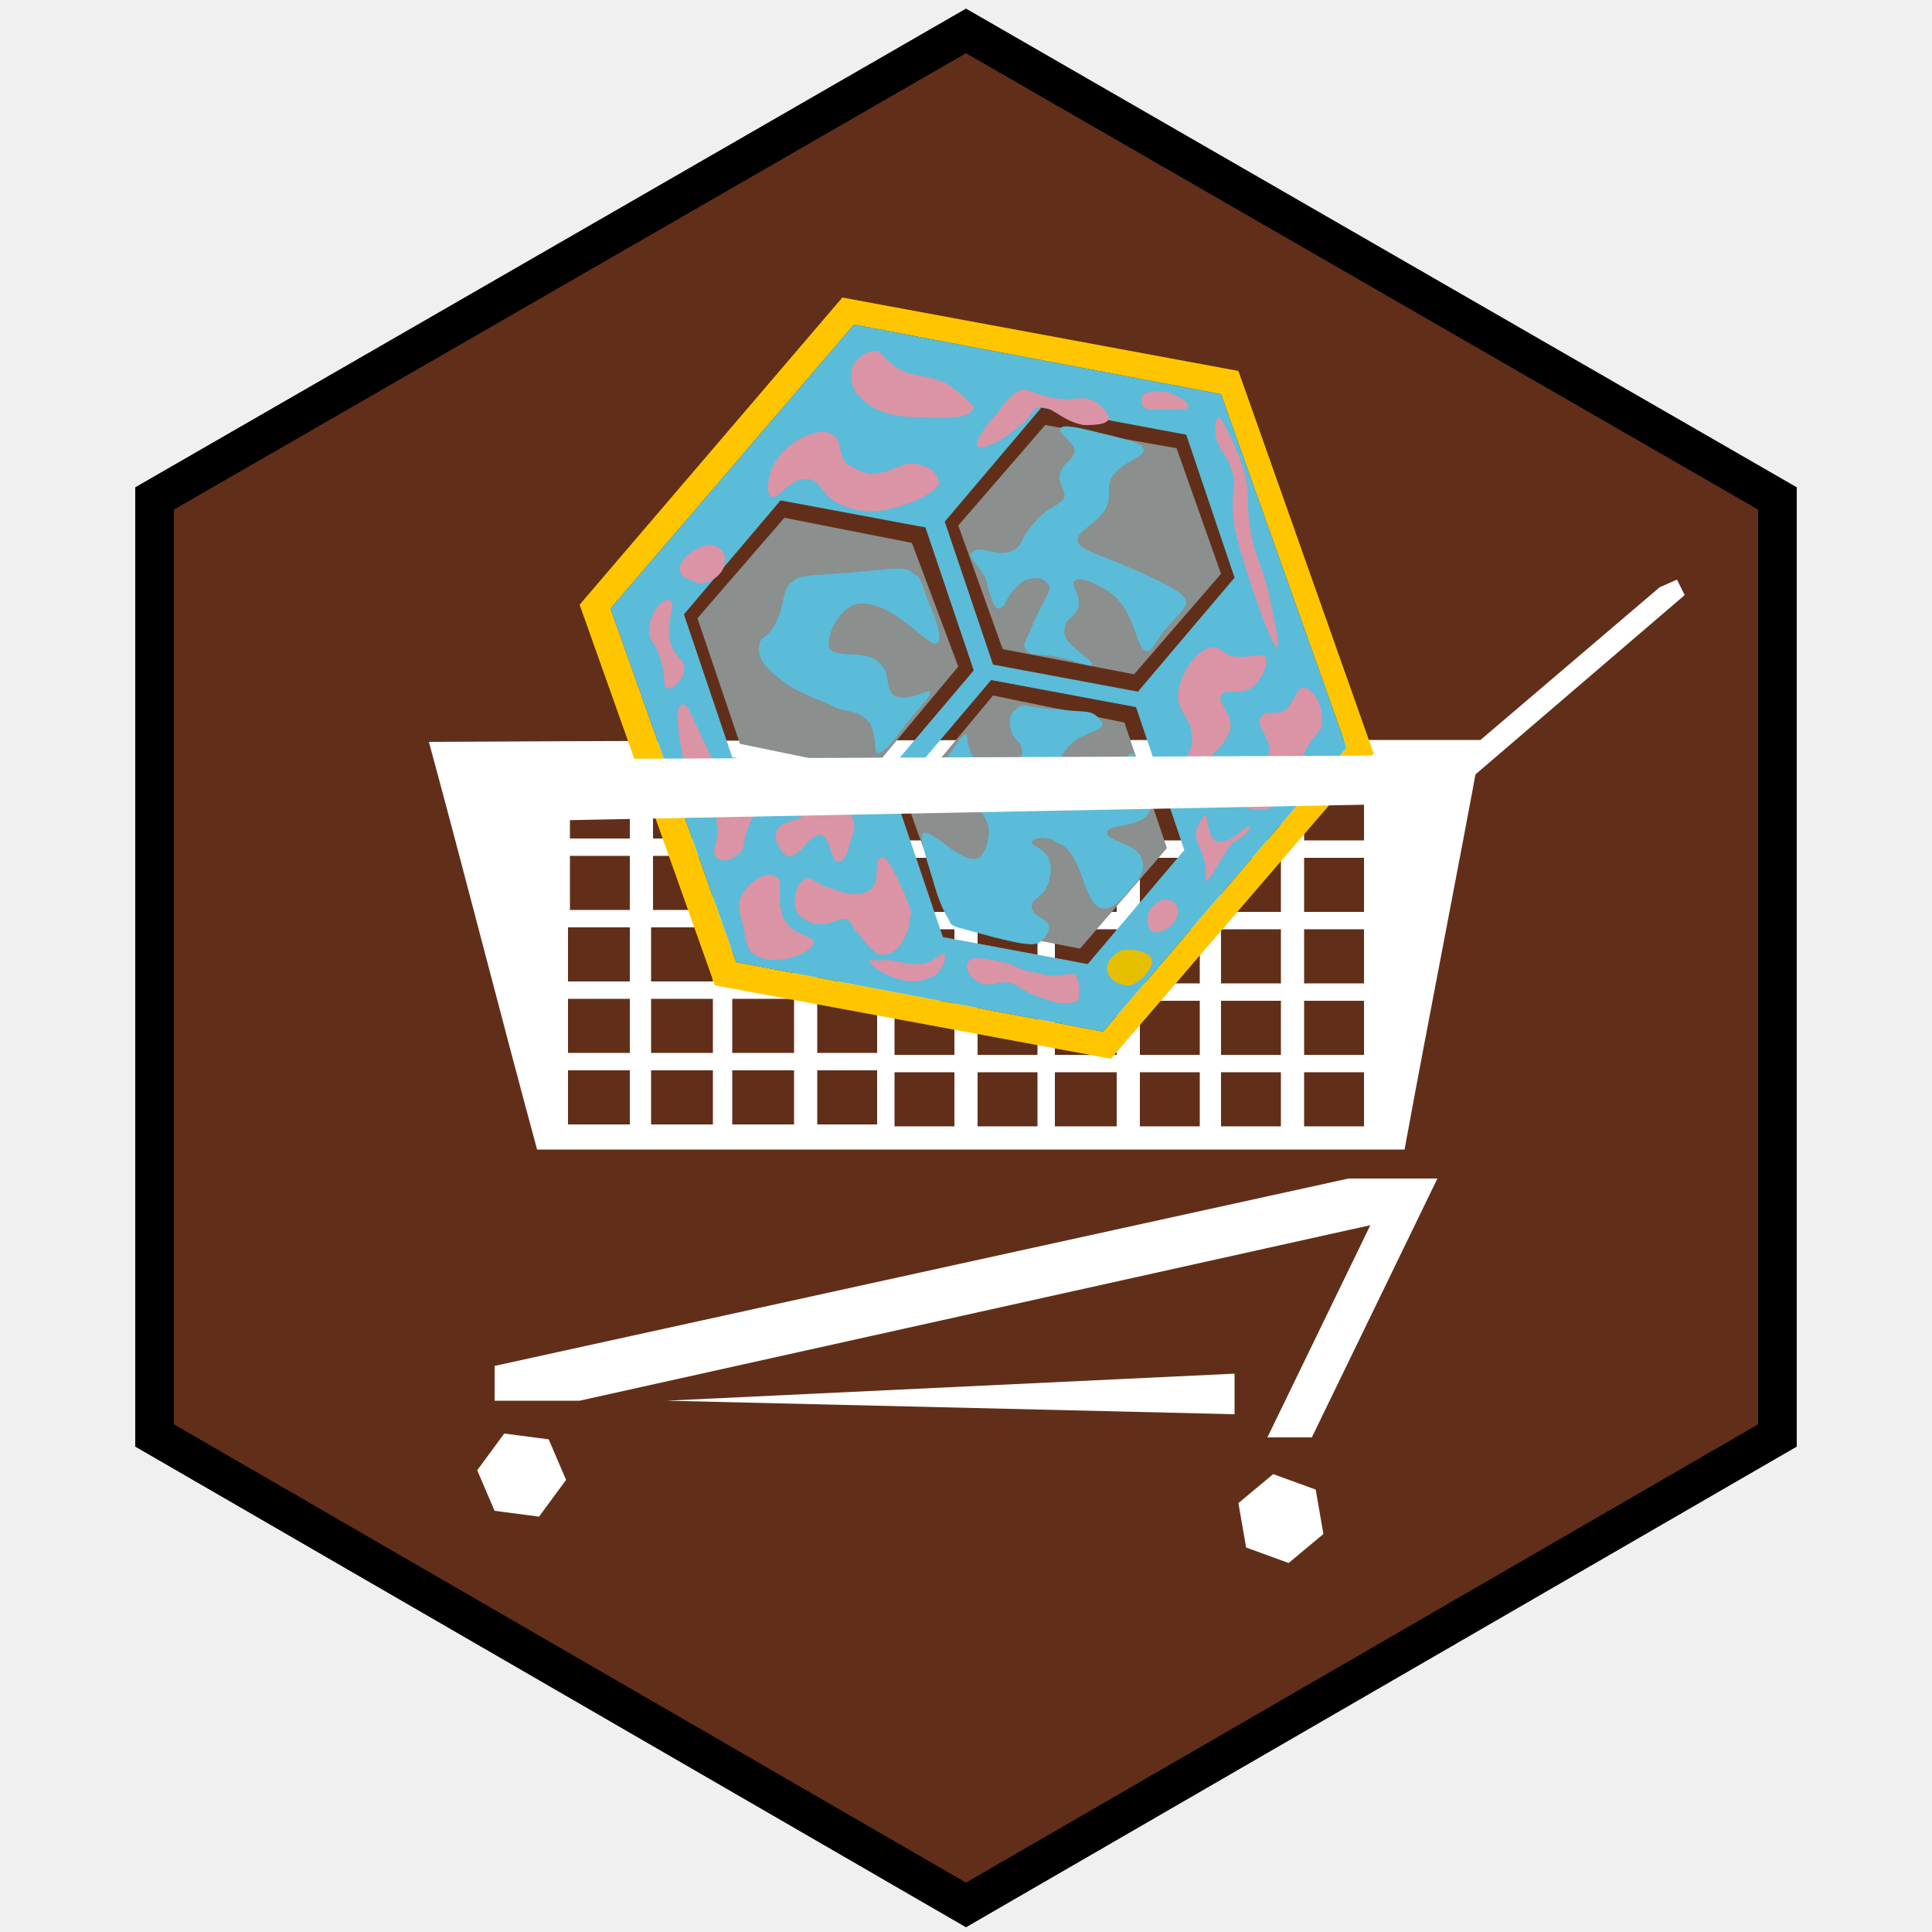
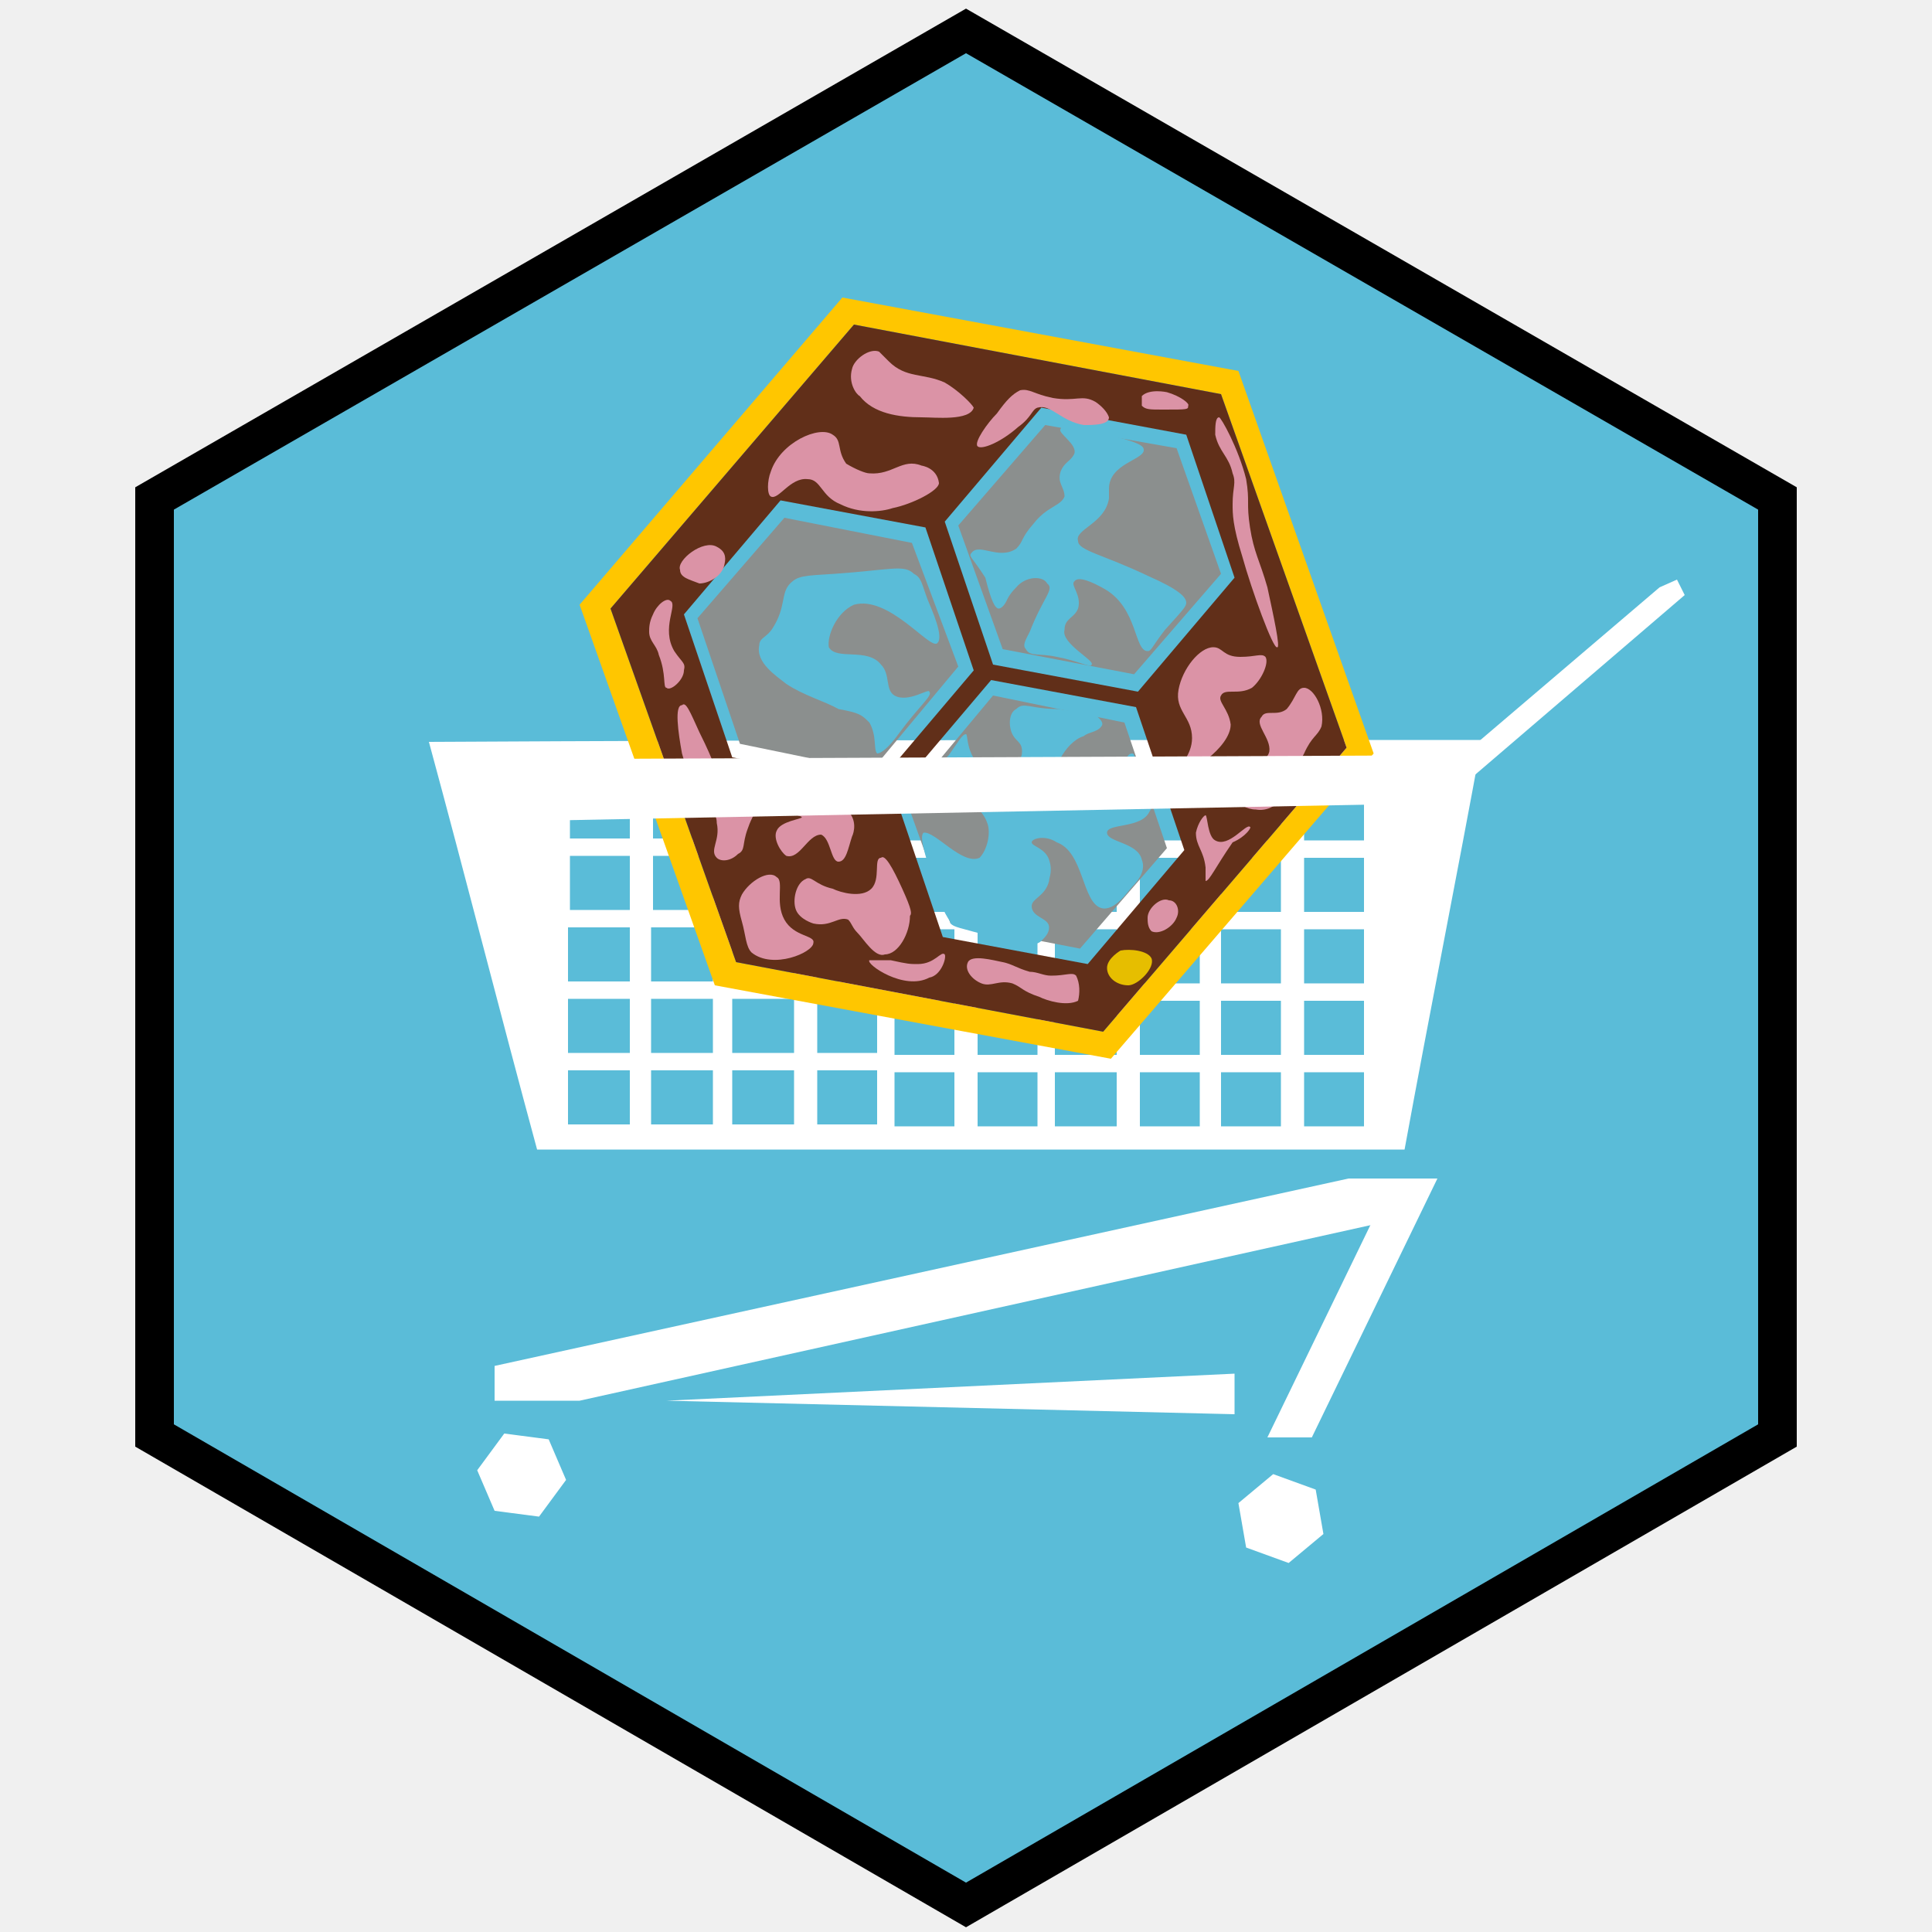
<svg xmlns="http://www.w3.org/2000/svg" version="1.1" id="Ebene_1" x="0px" y="0px" viewBox="0 0 100 100" style="enable-background:new 0 0 100 100;" xml:space="preserve">
  <style type="text/css">
- 	.st0{fill:#612F19;stroke:#000000;stroke-width:2;stroke-miterlimit:10;}
+ 	.st0{fill:#5ABCD8;stroke:#000000;stroke-width:2;stroke-miterlimit:10;}
	.st1{fill:#FFFFFF;}
- 	.st2{fill:#612F19;}
+ 	.st2{fill:#5ABCD8;}
	.st3{fill:#FFC600;}
- 	.st4{fill:#5ABCD8;}
+ 	.st4{fill:#612F19;}
	.st5{fill:#DB93A6;}
	.st6{fill:#E6BE00;}
	.st7{fill:#8B8F8E;}
</style>
  <g id="Ebene_2_00000093860788734264317370000010671531211922489223_">
</g>
  <g id="Ebene_1_00000017510764199299988230000010460311392665681541_">
    <polygon class="st0" points="8,25.8 50,1.6 92,25.8 92,74.3 50,98.6 8,74.3  " />
  </g>
  <path class="st1" d="M22.2,38.4c1.9,7,3.7,14.1,5.6,21.1c15,0,29.9,0,44.9,0c1.3-7.1,2.7-14.1,4-21.2C58.5,38.3,40.3,38.3,22.2,38.4  z" />
  <polyline class="st2" points="29.5,40.6 29.5,43.4 32.6,43.4 32.6,40.6 " />
  <polyline class="st2" points="33.8,40.6 33.8,43.4 36.9,43.4 36.9,40.6 " />
  <polyline class="st2" points="29.5,44.3 29.5,47.1 32.6,47.1 32.6,44.3 " />
  <polyline class="st2" points="33.8,44.3 33.8,47.1 36.9,47.1 36.9,44.3 " />
  <polyline class="st2" points="29.4,48 29.4,50.8 32.6,50.8 32.6,48 " />
  <polyline class="st2" points="33.7,48 33.7,50.8 36.9,50.8 36.9,48 " />
  <polyline class="st2" points="29.4,51.7 29.4,54.5 32.6,54.5 32.6,51.7 " />
  <polyline class="st2" points="33.7,51.7 33.7,54.5 36.9,54.5 36.9,51.7 " />
  <polyline class="st2" points="29.4,55.4 29.4,58.2 32.6,58.2 32.6,55.4 " />
  <polyline class="st2" points="33.7,55.4 33.7,58.2 36.9,58.2 36.9,55.4 " />
  <polyline class="st2" points="38,40.6 38,43.4 41.1,43.4 41.1,40.6 " />
  <polyline class="st2" points="42.3,40.6 42.3,43.4 45.4,43.4 45.4,40.6 " />
  <polyline class="st2" points="38,44.3 38,47.1 41.1,47.1 41.1,44.3 " />
  <polyline class="st2" points="42.3,44.3 42.3,47.1 45.4,47.1 45.4,44.3 " />
  <polyline class="st2" points="37.9,48 37.9,50.8 41.1,50.8 41.1,48 " />
  <polyline class="st2" points="42.3,48 42.3,50.8 45.4,50.8 45.4,48 " />
  <polyline class="st2" points="37.9,51.7 37.9,54.5 41.1,54.5 41.1,51.7 " />
  <polyline class="st2" points="42.3,51.7 42.3,54.5 45.4,54.5 45.4,51.7 " />
  <polyline class="st2" points="37.9,55.4 37.9,58.2 41.1,58.2 41.1,55.4 " />
  <polyline class="st2" points="42.3,55.4 42.3,58.2 45.4,58.2 45.4,55.4 " />
  <polyline class="st2" points="46.3,40.7 46.3,43.5 49.4,43.5 49.4,40.7 " />
  <polyline class="st2" points="50.6,40.7 50.6,43.5 53.7,43.5 53.7,40.7 " />
  <polyline class="st2" points="46.3,44.4 46.3,47.2 49.4,47.2 49.4,44.4 " />
  <polyline class="st2" points="50.6,44.4 50.6,47.2 53.7,47.2 53.7,44.4 " />
  <polyline class="st2" points="46.3,48.1 46.3,50.9 49.4,50.9 49.4,48.1 " />
  <polyline class="st2" points="50.6,48.1 50.6,50.9 53.7,50.9 53.7,48.1 " />
  <polyline class="st2" points="46.3,51.8 46.3,54.6 49.4,54.6 49.4,51.8 " />
  <polyline class="st2" points="50.6,51.8 50.6,54.6 53.7,54.6 53.7,51.8 " />
  <polyline class="st2" points="46.3,55.5 46.3,58.3 49.4,58.3 49.4,55.5 " />
  <polyline class="st2" points="50.6,55.5 50.6,58.3 53.7,58.3 53.7,55.5 " />
  <polyline class="st2" points="54.7,40.7 54.7,43.5 57.8,43.5 57.8,40.7 " />
  <polyline class="st2" points="59,40.7 59,43.5 62.1,43.5 62.1,40.7 " />
  <polyline class="st2" points="54.7,44.4 54.7,47.2 57.8,47.2 57.8,44.4 " />
  <polyline class="st2" points="59,44.4 59,47.2 62.1,47.2 62.1,44.4 " />
  <polyline class="st2" points="54.6,48.1 54.6,50.9 57.8,50.9 57.8,48.1 " />
  <polyline class="st2" points="59,48.1 59,50.9 62.1,50.9 62.1,48.1 " />
  <polyline class="st2" points="54.6,51.8 54.6,54.6 57.8,54.6 57.8,51.8 " />
  <polyline class="st2" points="59,51.8 59,54.6 62.1,54.6 62.1,51.8 " />
  <polyline class="st2" points="54.6,55.5 54.6,58.3 57.8,58.3 57.8,55.5 " />
  <polyline class="st2" points="59,55.5 59,58.3 62.1,58.3 62.1,55.5 " />
  <polyline class="st2" points="63.2,40.7 63.2,43.5 66.3,43.5 66.3,40.7 " />
  <polyline class="st2" points="67.5,40.7 67.5,43.5 70.6,43.5 70.6,40.7 " />
  <polyline class="st2" points="63.2,44.4 63.2,47.2 66.3,47.2 66.3,44.4 " />
  <polyline class="st2" points="67.5,44.4 67.5,47.2 70.6,47.2 70.6,44.4 " />
  <polyline class="st2" points="63.2,48.1 63.2,50.9 66.3,50.9 66.3,48.1 " />
  <polyline class="st2" points="67.5,48.1 67.5,50.9 70.6,50.9 70.6,48.1 " />
  <polyline class="st2" points="63.2,51.8 63.2,54.6 66.3,54.6 66.3,51.8 " />
  <polyline class="st2" points="67.5,51.8 67.5,54.6 70.6,54.6 70.6,51.8 " />
  <polyline class="st2" points="63.2,55.5 63.2,58.3 66.3,58.3 66.3,55.5 " />
  <polyline class="st2" points="67.5,55.5 67.5,58.3 70.6,58.3 70.6,55.5 " />
  <g>
    <g id="Ebene_1_00000140009915772017522300000016664586206789009556_">
      <path class="st3" d="M71.1,39l-7-19.8l-20.5-3.8L30,31.3L37,51l20.5,3.8L71.1,39z M57.1,53.4l-19-3.6l-6.5-18.3l12.6-14.7l19,3.6    l6.5,18.3L57.1,53.4z" />
      <path class="st4" d="M44.2,16.8L31.6,31.5l6.5,18.3l19,3.6l12.6-14.7l-6.5-18.3L44.2,16.8z M45.4,40.6l-7.5-1.4l-2.5-7.4l5-5.9    l7.5,1.4l2.5,7.4L45.4,40.6z M61.3,44l-5,5.9l-7.5-1.4l-2.5-7.4l5-5.9l7.5,1.4L61.3,44z M58.9,35.8l-7.5-1.4L48.9,27l5-5.9    l7.5,1.4l2.5,7.4L58.9,35.8z" />
    </g>
    <path class="st5" d="M48.9,19.8c-1.1-0.5-2-0.2-2.9-1.1c-0.2-0.2-0.4-0.4-0.5-0.5c-0.5-0.2-1.3,0.4-1.4,0.9   c-0.2,0.7,0.2,1.3,0.4,1.4c0.7,0.9,2,1.1,3.2,1.1c0.7,0,2.5,0.2,2.7-0.5C50.3,20.9,49.6,20.2,48.9,19.8z" />
    <path class="st5" d="M47.7,24.1c-1-0.4-1.5,0.5-2.7,0.4c-0.2,0-0.7-0.2-1.2-0.5c-0.5-0.7-0.2-1.2-0.7-1.5c-0.7-0.5-2.7,0.4-3.2,1.9   c-0.2,0.5-0.2,1.2,0,1.3c0.4,0.2,1-1,1.9-0.9c0.7,0,0.7,0.9,1.7,1.3c1,0.5,2.1,0.4,2.7,0.2c1-0.2,2.4-0.9,2.4-1.3   C48.5,24.2,47.7,24.1,47.7,24.1z" />
    <path class="st5" d="M65.6,30.4c-0.4-1.4-0.7-1.8-0.9-3.1c-0.2-1.3,0-1.3-0.2-2.5c-0.4-1.6-1.3-3.2-1.4-3.2c-0.2,0-0.2,0.5-0.2,0.9   c0.2,0.9,0.7,1.1,0.9,2c0.2,0.5,0,0.7,0,1.6c0,0.5,0,1.1,0.5,2.7c0.5,1.8,1.6,4.8,1.8,4.7C66.3,33.6,65.9,31.8,65.6,30.4z" />
    <path class="st5" d="M63.2,36c0.2-0.4,0.9,0,1.6-0.4c0.5-0.4,0.9-1.3,0.7-1.6c-0.2-0.2-0.5,0-1.3,0c-0.9,0-0.9-0.5-1.4-0.5   c-0.7,0-1.6,1.1-1.8,2.2c-0.2,1.1,0.7,1.4,0.7,2.5c0,0.9-0.7,1.4-0.5,1.6c0.2,0.4,2.5-1.1,2.5-2.3C63.6,36.7,63,36.3,63.2,36z" />
    <path class="st5" d="M67.5,39c0.4-0.9,0.7-0.9,0.9-1.4c0.2-0.9-0.4-2-0.9-2c-0.4,0-0.4,0.5-0.9,1.1c-0.5,0.4-1.1,0-1.3,0.4   c-0.4,0.4,0.5,1.1,0.4,1.8c-0.2,0.9-2.2,0.7-2.3,1.4c-0.2,0.5,0.7,1.6,1.6,1.6c1.1,0.2,1.8-1.1,2-1.3C67.2,40.1,67,39.9,67.5,39z" />
    <path class="st5" d="M43.8,41.9c0,0-0.2-0.2-0.7-0.4c-1.4-0.5-1.6-0.5-1.8-0.4c-0.4,0.2-0.7,0.5-0.5,0.7c0,0.4,0.7,0.4,0.7,0.5   s-1.1,0.2-1.3,0.7c-0.2,0.4,0.2,1.1,0.5,1.3c0.7,0.2,1.1-1.1,1.8-1.1c0.5,0.2,0.5,1.4,0.9,1.4s0.5-0.7,0.7-1.3   C44.2,43.1,44.4,42.4,43.8,41.9z" />
    <path class="st5" d="M46.7,46c-0.5-1.1-0.9-1.8-1.1-1.6c-0.4,0,0,1.1-0.5,1.6s-1.6,0.2-2,0c-0.9-0.2-1.1-0.7-1.4-0.5   c-0.5,0.2-0.7,1.1-0.5,1.6s0.9,0.7,0.9,0.7c0.9,0.2,1.3-0.4,1.8-0.2c0.2,0.2,0.2,0.4,0.5,0.7s0.9,1.3,1.4,1.1c0.7,0,1.3-1.1,1.3-2   C47.2,47.3,47.2,47.1,46.7,46z" />
    <path class="st5" d="M39.5,41.4c0.5-0.7,0.7-0.7,0.7-0.9c-0.2-0.4-1.8,0.5-2.9-0.4c-0.4-0.4-0.2-0.4-1.1-2.2   c-0.5-1.1-0.7-1.6-0.9-1.4c-0.4,0-0.2,1.4,0,2.5c0.2,0.7,0.4,1.4,0.9,2.3c0.5,0.7,0.9,0.7,0.9,1.3c0.2,0.9-0.4,1.4,0,1.8   c0.2,0.2,0.7,0.2,1.1-0.2c0.4-0.2,0.2-0.5,0.5-1.3C38.8,42.6,39,42.1,39.5,41.4z" />
    <path class="st5" d="M37.1,28.3c-0.7-0.4-2.1,0.7-1.9,1.2c0,0.4,0.5,0.5,1,0.7c0.5,0,1.2-0.4,1.3-1C37.6,28.8,37.5,28.5,37.1,28.3z   " />
    <path class="st5" d="M34.9,33.7c-0.7-1.2,0.2-2.4-0.2-2.6c-0.2-0.2-0.7,0.2-0.9,0.7c-0.2,0.4-0.2,0.7-0.2,0.9   c0,0.5,0.4,0.7,0.5,1.2c0.4,1,0.2,1.7,0.4,1.7c0.2,0.2,0.9-0.4,0.9-0.9C35.5,34.3,35.3,34.3,34.9,33.7z" />
    <path class="st5" d="M55.7,50.5c-0.2-0.2-0.5,0-1.3,0c-0.4,0-0.7-0.2-1.1-0.2c-0.7-0.2-0.9-0.4-1.4-0.5s-1.6-0.4-1.8,0   s0.2,0.9,0.7,1.1c0.5,0.2,0.9-0.2,1.6,0c0.5,0.2,0.5,0.4,1.4,0.7c0.4,0.2,1.4,0.5,2,0.2C55.9,51.4,55.9,50.9,55.7,50.5z" />
    <path class="st5" d="M60.5,46.6c-0.4-0.2-1.1,0.4-1.1,0.9c0,0.2,0,0.5,0.2,0.7c0.4,0.2,1.1-0.2,1.3-0.7   C61.1,47.1,60.9,46.6,60.5,46.6z" />
    <path class="st6" d="M59.6,49.6c-0.2-0.4-1.1-0.5-1.6-0.4c0,0-0.7,0.4-0.7,0.9s0.5,0.9,1.1,0.9C58.9,51,59.8,50.1,59.6,49.6z" />
    <path class="st5" d="M64.7,42.8c-0.2-0.2-1.1,1.1-1.8,0.7c-0.4-0.2-0.4-1.3-0.5-1.3s-0.4,0.4-0.5,0.9c0,0.7,0.4,0.9,0.5,1.8   c0,0.5,0,0.7,0,0.7c0.2,0,0.5-0.7,1.4-2C64.5,43.3,64.8,42.8,64.7,42.8z" />
    <path class="st5" d="M56.7,20.8c-0.7-0.4-1,0-2.2-0.2c-1-0.2-1.2-0.5-1.7-0.4c-0.4,0.2-0.7,0.5-1.2,1.2c-0.5,0.5-1.2,1.5-1,1.7   s1.2-0.2,2.1-1c0.7-0.5,0.7-0.9,1-1c0.7-0.2,1.2,0.7,2.4,0.9c0.5,0,1.3,0,1.3-0.4C57.3,21.3,57,21,56.7,20.8z" />
    <path class="st5" d="M60.4,20.3c0,0-0.9-0.2-1.3,0.2c0,0.2,0,0.4,0,0.5c0.2,0.2,0.4,0.2,1.1,0.2c1.3,0,1.3,0,1.3-0.2   C61.6,20.9,61.1,20.5,60.4,20.3z" />
    <path class="st5" d="M40.6,47.6c-0.5-0.9,0-2-0.4-2.2c-0.4-0.4-1.4,0.2-1.8,0.9c-0.2,0.4-0.2,0.7,0,1.4s0.2,1.3,0.5,1.6   c1.1,0.9,3.2,0,3.2-0.5C42.2,48.4,41.1,48.5,40.6,47.6z" />
    <path class="st5" d="M48.9,49.4c-0.2-0.2-0.5,0.5-1.4,0.5c-0.4,0-0.5,0-1.4-0.2c-0.7,0-1.1,0-1.1,0c-0.2,0.2,1.8,1.6,3.1,0.9   C48.7,50.5,49,49.6,48.9,49.4z" />
    <polygon class="st7" points="58.7,34.9 63.2,29.7 60.9,23.2 54.1,22 49.6,27.2 51.9,33.6  " />
    <polygon class="st7" points="45.1,39.9 49.6,34.5 47.2,28.1 40.6,26.8 36.1,32 38.3,38.5  " />
    <polygon class="st7" points="55.9,49.1 60.4,43.9 58.2,37.4 51.4,36 46.9,41.4 49.2,47.8  " />
-     <path class="st4" d="M50.3,28.6c0.4-0.5,1.4,0.4,2.3-0.2c0.4-0.4,0.2-0.5,0.9-1.3c0.7-0.9,1.4-0.9,1.6-1.4c0-0.5-0.4-0.7-0.2-1.3   c0.2-0.5,0.5-0.5,0.7-0.9c0.2-0.5-0.9-1.1-0.7-1.3c0-0.2,0.5-0.2,2,0.2c2.2,0.5,2.3,0.7,2.3,0.9c0,0.5-1.8,0.7-1.8,2   c0,0.2,0,0.2,0,0.5c-0.2,1.3-1.8,1.6-1.6,2.2c0,0.5,1.3,0.7,3.6,1.8c1.6,0.7,2,1.1,2,1.4c0,0.2-0.2,0.4-1.1,1.4   c-0.7,0.9-0.7,1.1-0.9,1.1c-0.7,0-0.5-2.2-2.2-3.2c-0.7-0.4-1.4-0.7-1.6-0.4c-0.2,0.2,0.4,0.7,0.2,1.4c-0.2,0.5-0.7,0.5-0.7,1.1   c-0.2,0.7,1.6,1.6,1.4,1.8c0,0.2-0.7-0.2-1.8-0.4c-0.9-0.2-1.4,0-1.6-0.4c-0.2-0.2,0-0.5,0.2-0.9c0.7-1.8,1.3-2.2,0.9-2.5   c-0.2-0.4-1.1-0.4-1.6,0.2c-0.4,0.4-0.5,0.7-0.5,0.7c-0.2,0.4-0.4,0.4-0.4,0.4c-0.2,0-0.4-0.4-0.7-1.6   C50.3,28.8,50.1,28.8,50.3,28.6z" />
-     <path class="st4" d="M44.2,31.3c-0.9,0.4-1.4,1.6-1.3,2.2c0.4,0.7,2,0,2.7,0.9c0.5,0.5,0.2,1.3,0.7,1.6c0.7,0.4,1.8-0.4,1.8-0.2   c0.2,0.2-0.5,0.7-1.6,2.2c-0.5,0.7-0.9,1-1.1,1c-0.2-0.2,0-0.9-0.4-1.6c-0.4-0.4-0.5-0.5-1.6-0.7c-0.7-0.4-1.8-0.7-2.7-1.3   c-0.5-0.4-1.6-1.1-1.4-2c0-0.4,0.4-0.4,0.7-0.9c0.7-1.1,0.4-1.8,0.9-2.3c0.4-0.4,0.7-0.4,2.3-0.5c2.9-0.2,3.6-0.5,4.1,0   c0.4,0.2,0.4,0.5,0.7,1.3c0.2,0.5,0.9,2,0.5,2.3S46,30.8,44.2,31.3z" />
-     <path class="st4" d="M52.6,36.7c-0.4,0.2-0.4,0.9-0.2,1.3c0.2,0.4,0.5,0.4,0.5,0.9c0,0.4-0.2,0.4-0.4,0.9s0,0.7-0.2,0.7   c-0.2,0.2-1.3-0.4-1.8-1.1C50,38.7,50.1,38,50,38c-0.2,0-0.4,0.4-0.9,1.1c-0.5,0.5-0.7,0.7-0.9,1.1c-0.2,0.4-0.2,0.9,0,1.3   c0.4,0.4,0.9-0.4,1.6-0.2c0.5,0.2,1.1,0.7,1.3,1.3c0.2,0.5,0,1.4-0.4,1.8c-0.9,0.4-2.3-1.4-2.9-1.3c-0.2,0.2,0,0.9,0.5,2.5   c0.5,1.8,0.9,2,0.9,2.2c0.2,0.2,0.4,0.2,2.2,0.7c1.6,0.4,2.2,0.5,2.5,0.2c0.2-0.2,0.4-0.4,0.4-0.7c0-0.5-0.9-0.5-0.9-1.1   c0-0.4,0.7-0.5,0.9-1.3c0-0.2,0.2-0.5,0-1.1s-0.9-0.7-0.9-0.9s0.7-0.4,1.3,0c1.4,0.5,1.3,3.1,2.3,3.4c0.7,0.2,1.4-0.9,1.6-1.1   c0.4-0.4,0.7-0.9,0.5-1.4c-0.2-0.9-1.8-0.9-1.8-1.4s1.8-0.2,2.2-1.1c0.2-0.2,0-0.7-0.4-1.6C58.7,39,58.7,39,58.6,39   c-0.4,0-0.4,0.9-0.7,0.9s-0.5-0.4-0.9-0.2c-0.4,0-0.4,0.4-0.5,0.7c-0.5,0.5-1.6,0.5-1.8,0.2c-0.4-0.5,0.4-2.2,1.4-2.5   c0.2-0.2,0.7-0.2,0.9-0.5c0.2-0.2-0.2-0.5-0.2-0.5c-0.4-0.4-0.9-0.2-2-0.4C53.3,36.7,53,36.3,52.6,36.7z" />
+     <path class="st2" d="M50.3,28.6c0.4-0.5,1.4,0.4,2.3-0.2c0.4-0.4,0.2-0.5,0.9-1.3c0.7-0.9,1.4-0.9,1.6-1.4c0-0.5-0.4-0.7-0.2-1.3   c0.2-0.5,0.5-0.5,0.7-0.9c0.2-0.5-0.9-1.1-0.7-1.3c0-0.2,0.5-0.2,2,0.2c2.2,0.5,2.3,0.7,2.3,0.9c0,0.5-1.8,0.7-1.8,2   c0,0.2,0,0.2,0,0.5c-0.2,1.3-1.8,1.6-1.6,2.2c0,0.5,1.3,0.7,3.6,1.8c1.6,0.7,2,1.1,2,1.4c0,0.2-0.2,0.4-1.1,1.4   c-0.7,0.9-0.7,1.1-0.9,1.1c-0.7,0-0.5-2.2-2.2-3.2c-0.7-0.4-1.4-0.7-1.6-0.4c-0.2,0.2,0.4,0.7,0.2,1.4c-0.2,0.5-0.7,0.5-0.7,1.1   c-0.2,0.7,1.6,1.6,1.4,1.8c0,0.2-0.7-0.2-1.8-0.4c-0.9-0.2-1.4,0-1.6-0.4c-0.2-0.2,0-0.5,0.2-0.9c0.7-1.8,1.3-2.2,0.9-2.5   c-0.2-0.4-1.1-0.4-1.6,0.2c-0.4,0.4-0.5,0.7-0.5,0.7c-0.2,0.4-0.4,0.4-0.4,0.4c-0.2,0-0.4-0.4-0.7-1.6   C50.3,28.8,50.1,28.8,50.3,28.6z" />
+     <path class="st2" d="M44.2,31.3c-0.9,0.4-1.4,1.6-1.3,2.2c0.4,0.7,2,0,2.7,0.9c0.5,0.5,0.2,1.3,0.7,1.6c0.7,0.4,1.8-0.4,1.8-0.2   c0.2,0.2-0.5,0.7-1.6,2.2c-0.5,0.7-0.9,1-1.1,1c-0.2-0.2,0-0.9-0.4-1.6c-0.4-0.4-0.5-0.5-1.6-0.7c-0.7-0.4-1.8-0.7-2.7-1.3   c-0.5-0.4-1.6-1.1-1.4-2c0-0.4,0.4-0.4,0.7-0.9c0.7-1.1,0.4-1.8,0.9-2.3c0.4-0.4,0.7-0.4,2.3-0.5c2.9-0.2,3.6-0.5,4.1,0   c0.4,0.2,0.4,0.5,0.7,1.3c0.2,0.5,0.9,2,0.5,2.3S46,30.8,44.2,31.3z" />
+     <path class="st2" d="M52.6,36.7c-0.4,0.2-0.4,0.9-0.2,1.3c0.2,0.4,0.5,0.4,0.5,0.9c0,0.4-0.2,0.4-0.4,0.9s0,0.7-0.2,0.7   c-0.2,0.2-1.3-0.4-1.8-1.1C50,38.7,50.1,38,50,38c-0.2,0-0.4,0.4-0.9,1.1c-0.5,0.5-0.7,0.7-0.9,1.1c-0.2,0.4-0.2,0.9,0,1.3   c0.4,0.4,0.9-0.4,1.6-0.2c0.5,0.2,1.1,0.7,1.3,1.3c0.2,0.5,0,1.4-0.4,1.8c-0.9,0.4-2.3-1.4-2.9-1.3c-0.2,0.2,0,0.9,0.5,2.5   c0.5,1.8,0.9,2,0.9,2.2c0.2,0.2,0.4,0.2,2.2,0.7c1.6,0.4,2.2,0.5,2.5,0.2c0.2-0.2,0.4-0.4,0.4-0.7c0-0.5-0.9-0.5-0.9-1.1   c0-0.4,0.7-0.5,0.9-1.3c0-0.2,0.2-0.5,0-1.1s-0.9-0.7-0.9-0.9s0.7-0.4,1.3,0c1.4,0.5,1.3,3.1,2.3,3.4c0.7,0.2,1.4-0.9,1.6-1.1   c0.4-0.4,0.7-0.9,0.5-1.4c-0.2-0.9-1.8-0.9-1.8-1.4s1.8-0.2,2.2-1.1c0.2-0.2,0-0.7-0.4-1.6C58.7,39,58.7,39,58.6,39   c-0.4,0-0.4,0.9-0.7,0.9s-0.5-0.4-0.9-0.2c-0.4,0-0.4,0.4-0.5,0.7c-0.5,0.5-1.6,0.5-1.8,0.2c-0.4-0.5,0.4-2.2,1.4-2.5   c0.2-0.2,0.7-0.2,0.9-0.5c0.2-0.2-0.2-0.5-0.2-0.5c-0.4-0.4-0.9-0.2-2-0.4C53.3,36.7,53,36.3,52.6,36.7z" />
  </g>
  <polygon class="st1" points="72.1,61 74.4,61 67.9,74.4 65.6,74.4 " />
  <polygon class="st1" points="72.8,61 69.8,61 25.6,70.7 25.6,72.5 30,72.5 72.8,63 " />
  <polygon class="st1" points="86.8,30 85.9,30.4 74.4,40.2 74.7,40.9 76,40.4 87.2,30.8 " />
  <polygon class="st1" points="28.4,74.5 26.1,74.2 24.7,76.1 25.6,78.2 27.9,78.5 29.3,76.6 " />
  <polygon class="st1" points="68.5,79.4 68.1,77.1 65.9,76.3 64.1,77.8 64.5,80.1 66.7,80.9 " />
-   <path d="M-9.6,43.6" />
+   <path class="st2" d="M-9.6,43.6" />
  <polygon class="st1" points="34.5,72.5 63.9,73.2 63.9,71.1 " />
  <polyline class="st1" points="25.7,42.5 25.8,39.3 73.3,39.1 73.2,41.6 26.9,42.5 " />
</svg>
